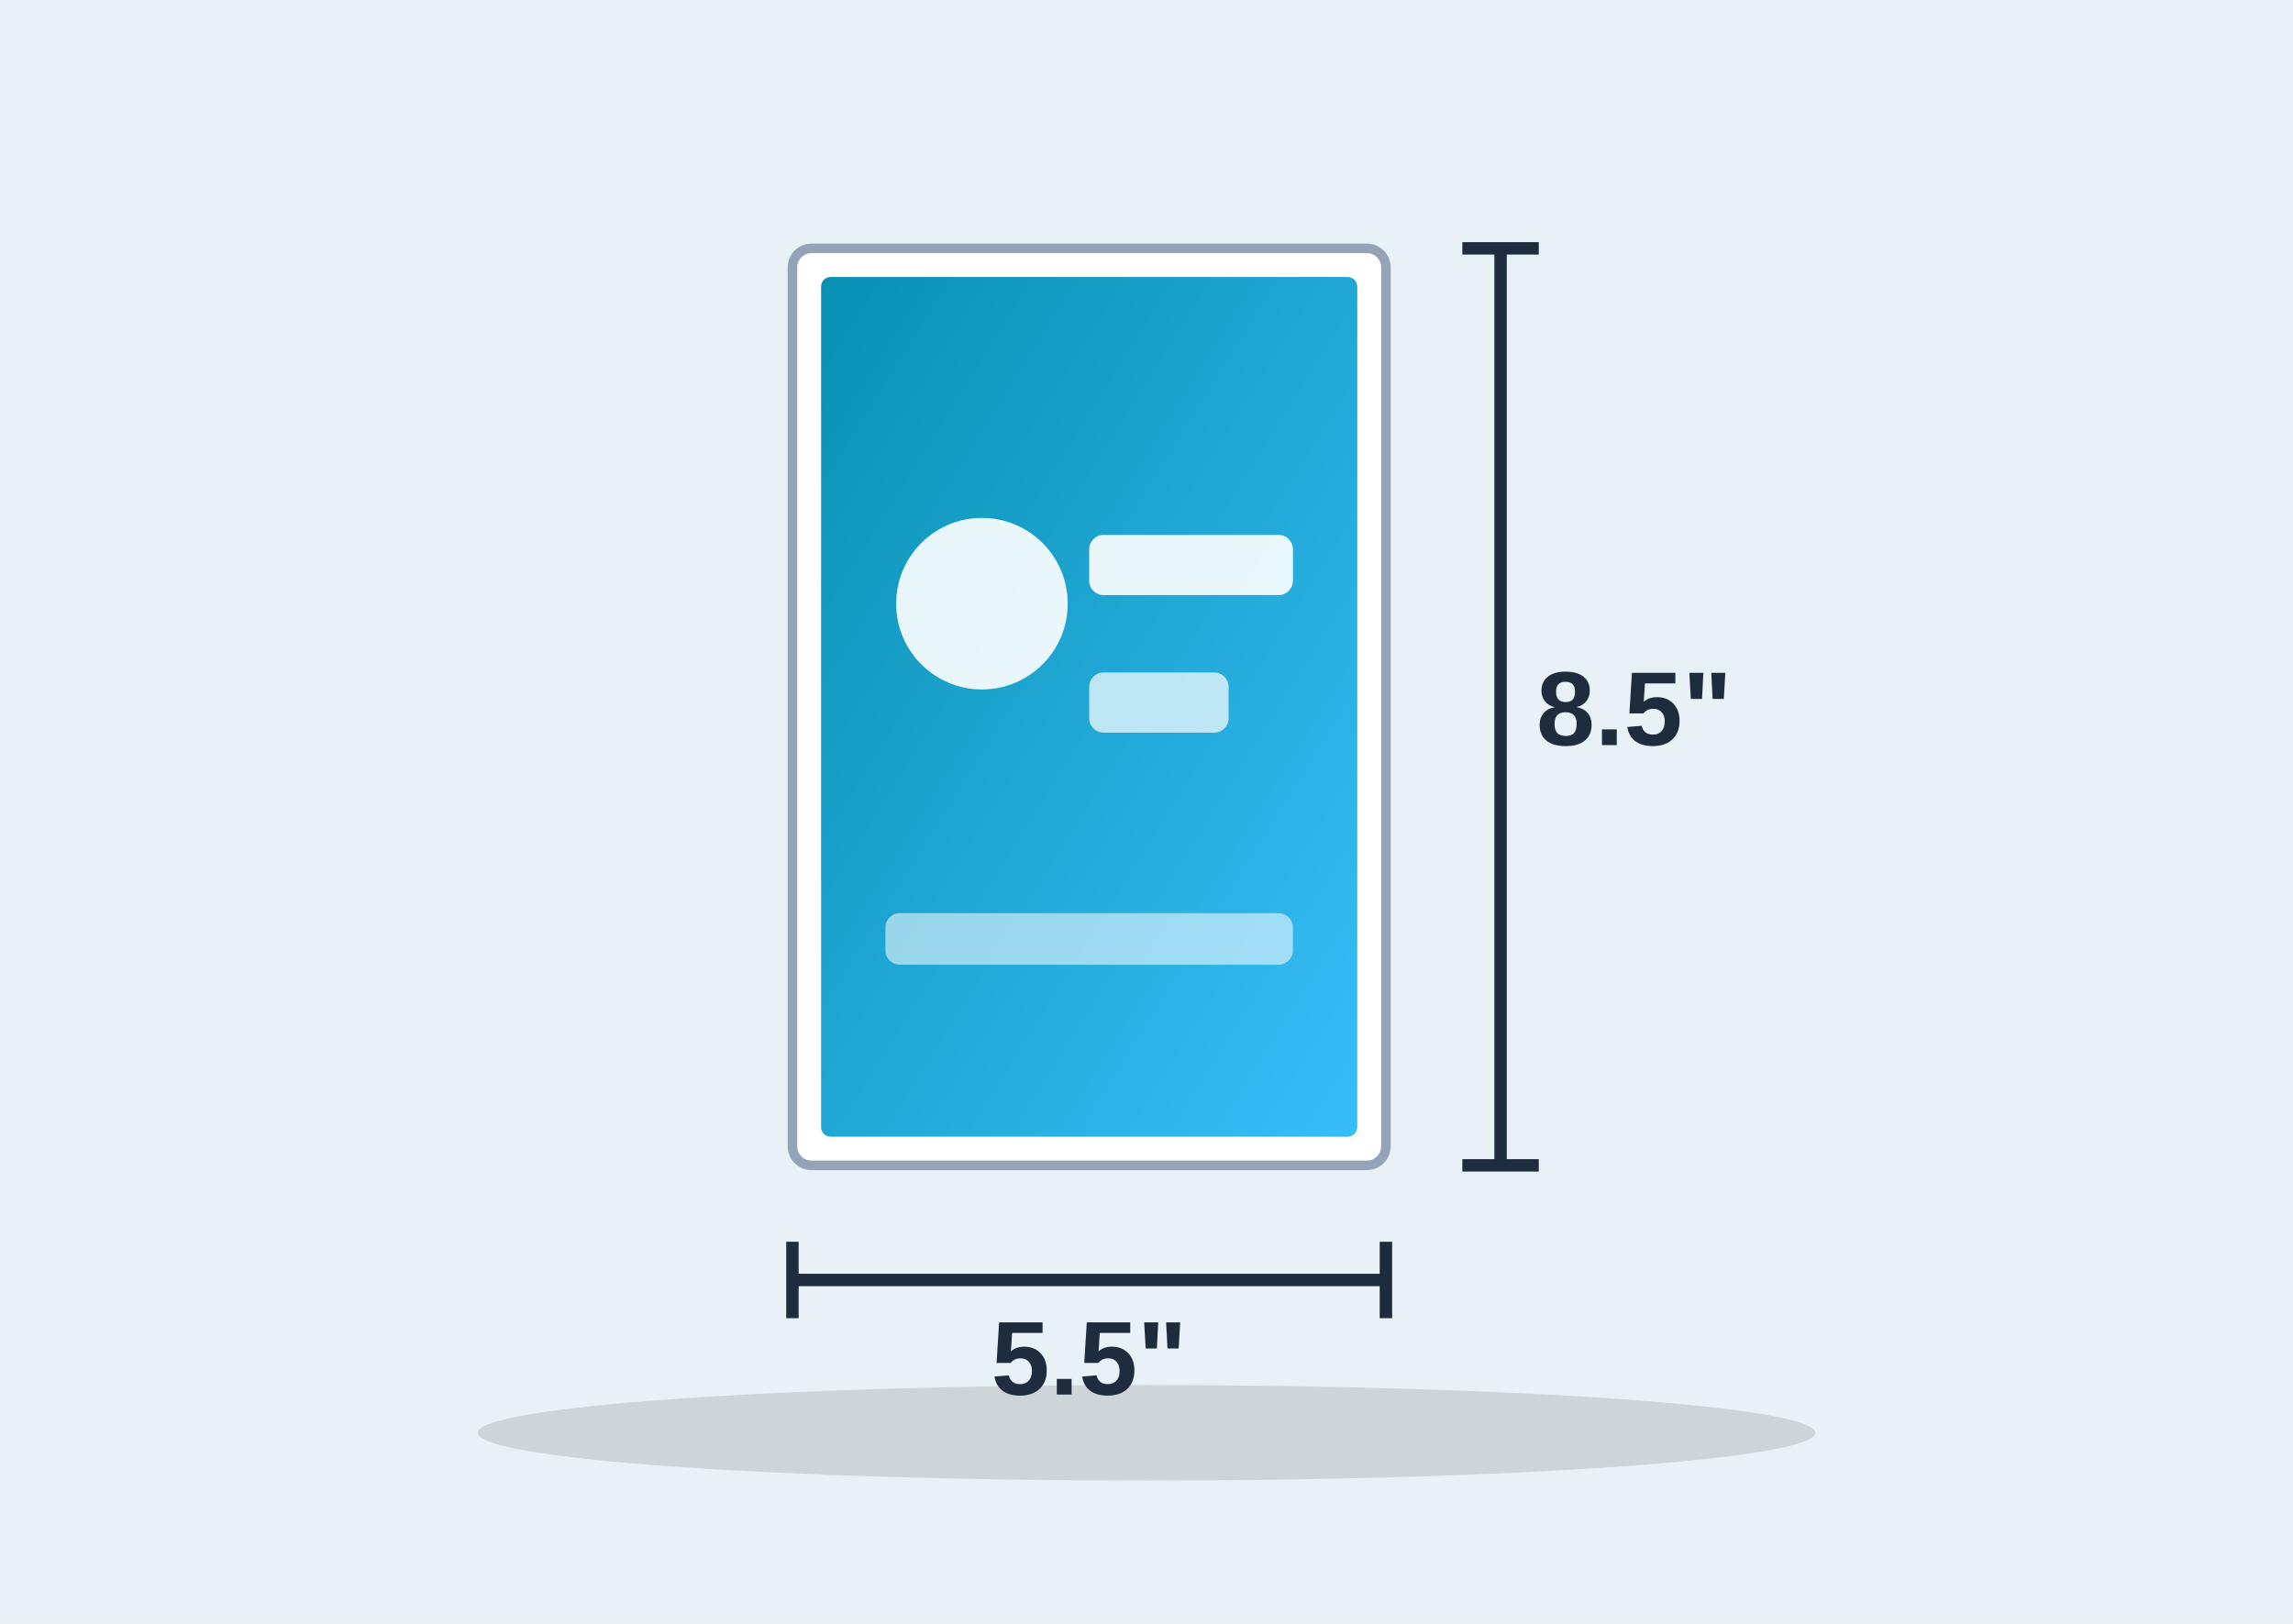
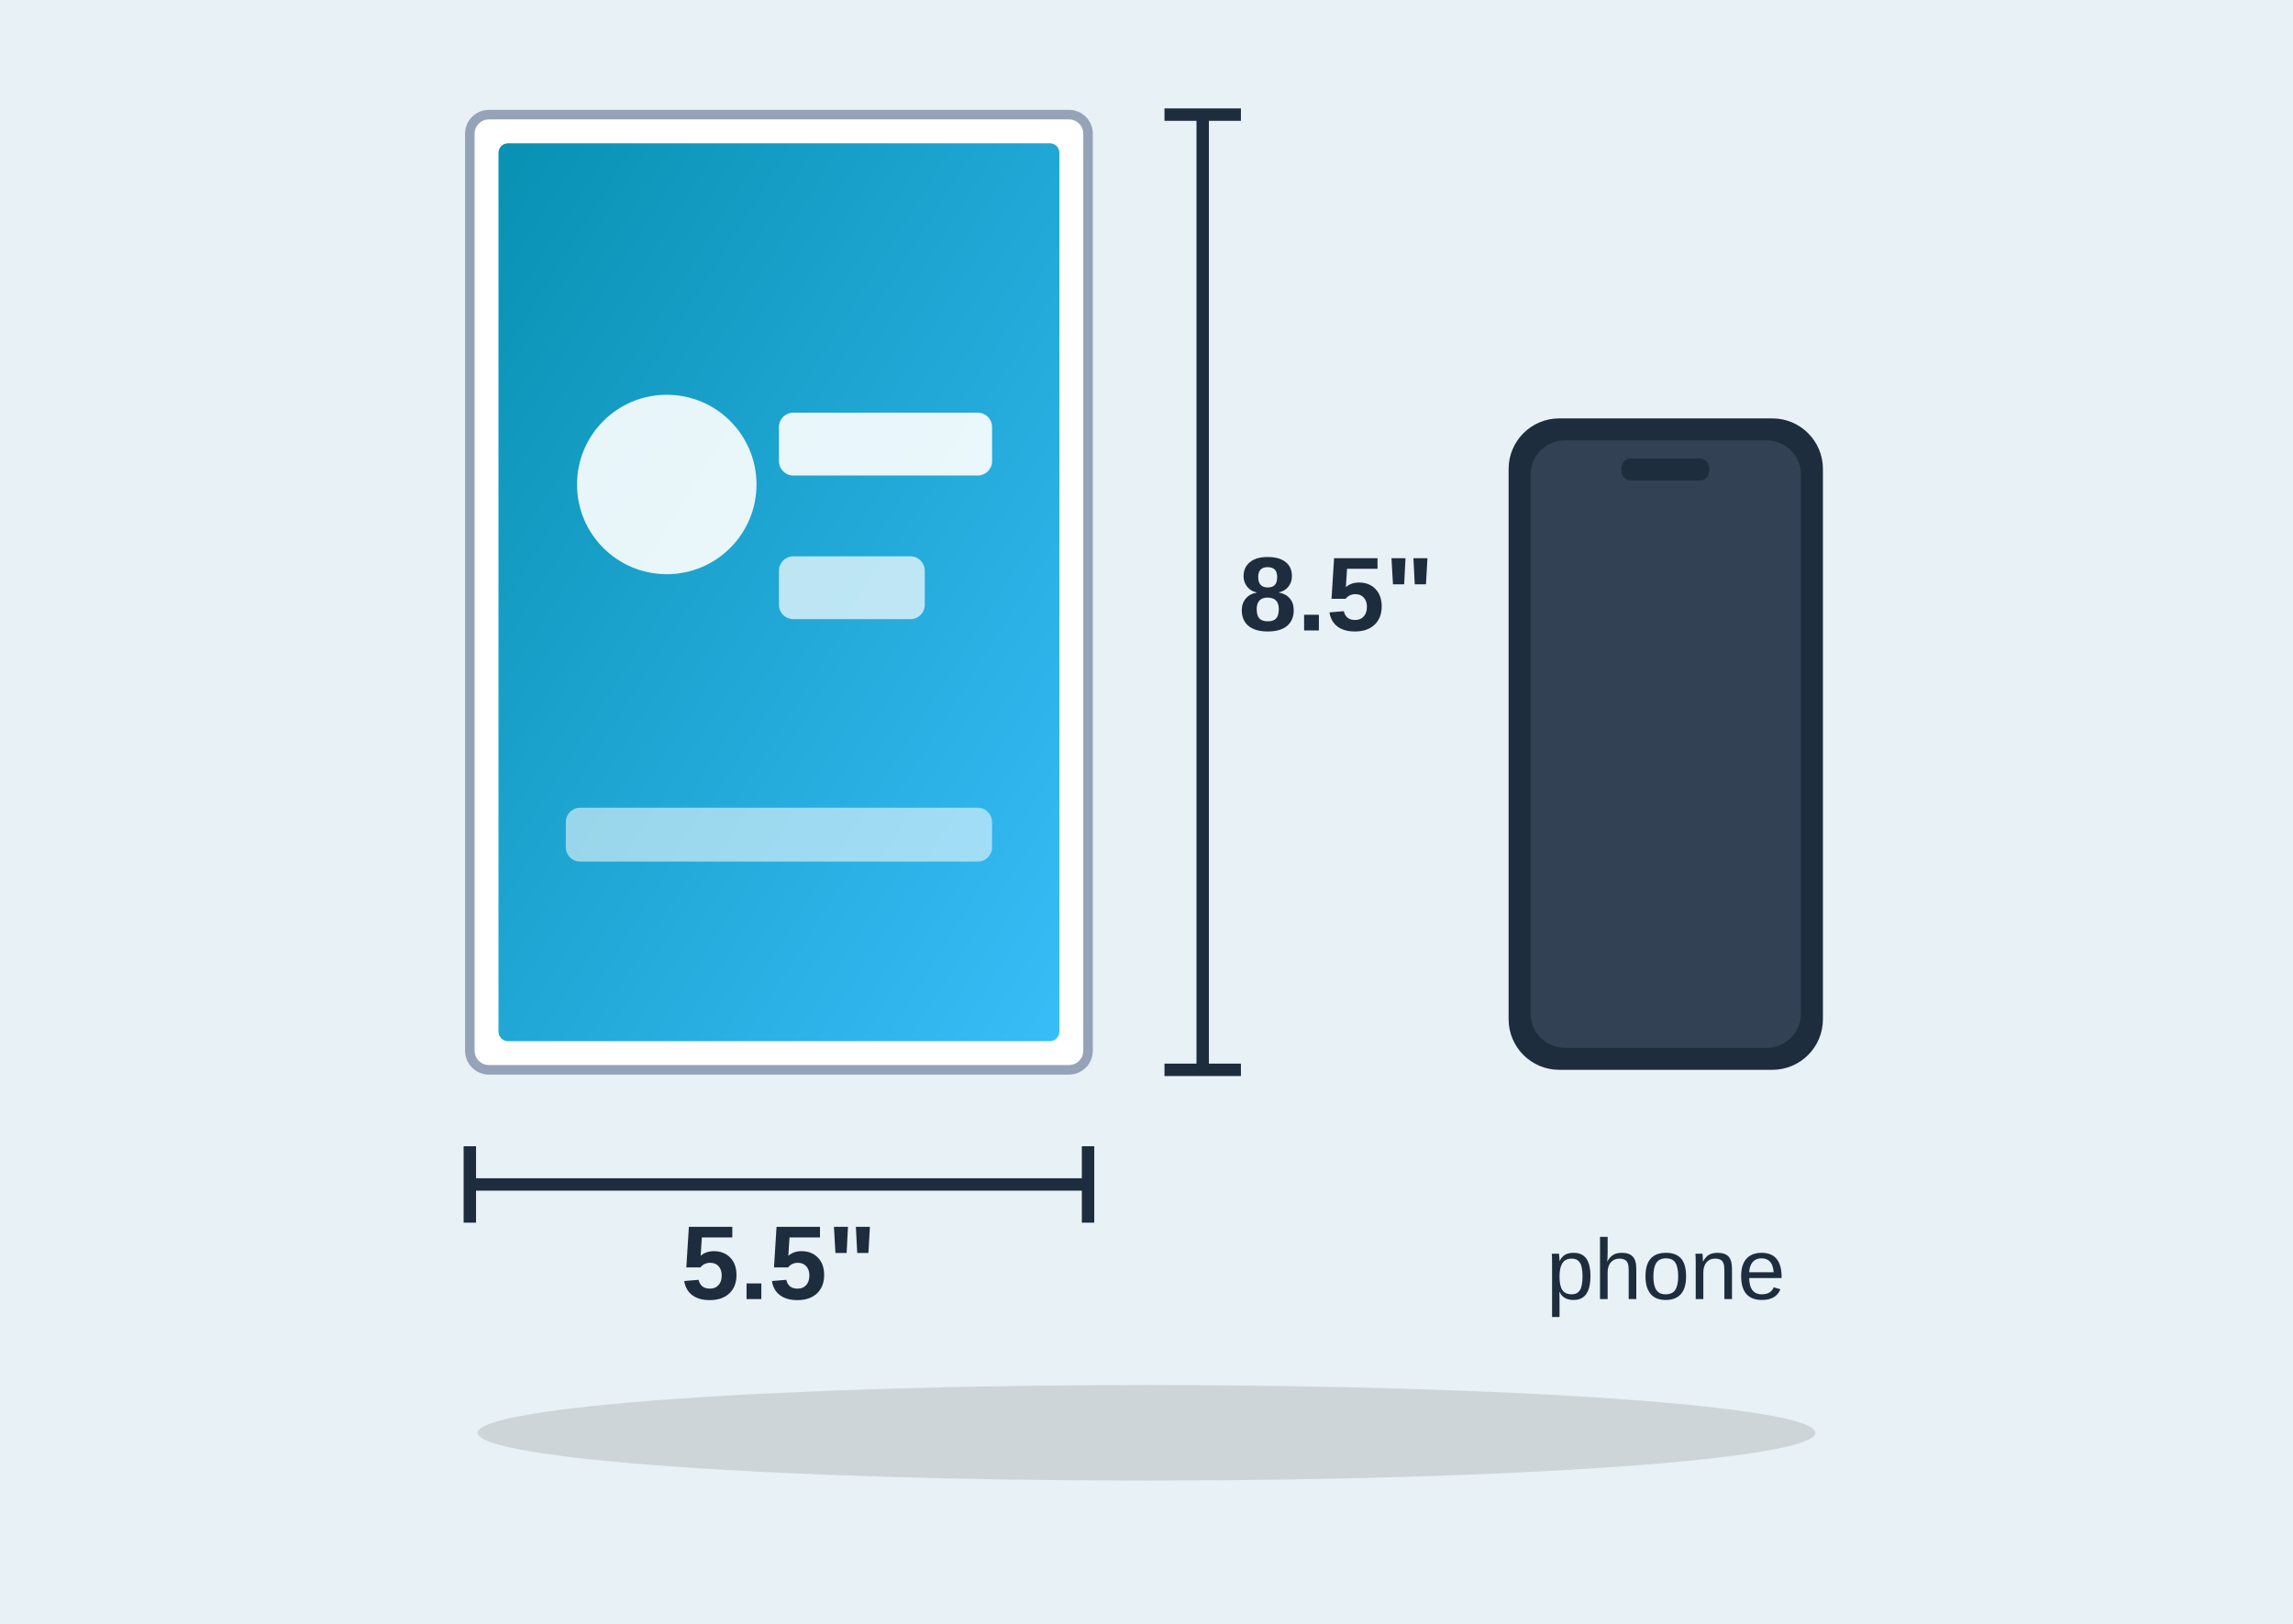
<svg xmlns="http://www.w3.org/2000/svg" viewBox="0 0 240 170" width="240" height="170" role="img" aria-label="5.5&quot; × 8.5&quot;">
  <defs>
    <linearGradient id="ga" x1="0" y1="0" x2="1" y2="1">
      <stop offset="0" stop-color="#0891B2" />
      <stop offset="1" stop-color="#38BDF8" />
    </linearGradient>
    <linearGradient id="gb" x1="0" y1="0" x2="1" y2="1">
      <stop offset="0" stop-color="#1E2D3D" />
      <stop offset="1" stop-color="#3B5068" />
    </linearGradient>
    <linearGradient id="gs" x1="0" y1="0" x2="1" y2="0">
      <stop offset="0" stop-color="#fff" stop-opacity="0" />
      <stop offset=".5" stop-color="#fff" stop-opacity=".55" />
      <stop offset="1" stop-color="#fff" stop-opacity="0" />
    </linearGradient>
    <radialGradient id="glow" cx=".5" cy=".5" r=".6">
      <stop offset="0" stop-color="#FFF7C2" />
      <stop offset="1" stop-color="#FFE08A" stop-opacity="0" />
    </radialGradient>
    <pattern id="dots" width="6" height="6" patternUnits="userSpaceOnUse">
      <circle cx="3" cy="3" r="1.4" fill="#fff" fill-opacity=".85" />
    </pattern>
    <pattern id="flute" width="8" height="8" patternUnits="userSpaceOnUse">
      <rect width="8" height="8" fill="#F8FAFC" />
      <path d="M0 4h8" stroke="#CBD5E1" stroke-width="1.2" />
    </pattern>
  </defs>
  <rect width="240" height="170" fill="#E8F1F6" />
  <ellipse cx="120" cy="150" rx="70" ry="5" fill="#000" fill-opacity=".12" />
-   <rect x="82.941" y="26.0" width="62.118" height="96.0" rx="2" fill="#fff" stroke="#94A3B8" />
-   <rect x="85.941" y="29.0" width="56.118" height="90.0" rx="1" fill="url(#ga)" />
-   <circle cx="102.776" cy="63.2" r="8.979" fill="#fff" fill-opacity=".9" />
-   <rect x="114.0" y="56.0" width="21.325" height="6.3" rx="1.5" fill="#fff" fill-opacity=".9" />
-   <rect x="114.0" y="70.4" width="14.591" height="6.3" rx="1.5" fill="#fff" fill-opacity=".7" />
-   <rect x="92.675" y="95.6" width="42.649" height="5.4" rx="1.5" fill="#fff" fill-opacity=".55" />
-   <path d="M82.941 134.0H145.059M82.941 130.0v8M145.059 130.0v8" stroke="#1E2D3D" stroke-width="1.3" />
-   <text x="114.0" y="146.0" text-anchor="middle" font-family="Arial,Helvetica,sans-serif" font-size="11" font-weight="700" fill="#1E2D3D">5.5"</text>
-   <path d="M157.059 26.0V122.0M153.059 26.0h8M153.059 122.0h8" stroke="#1E2D3D" stroke-width="1.3" />
-   <text x="171.059" y="78.0" text-anchor="middle" font-family="Arial,Helvetica,sans-serif" font-size="11" font-weight="700" fill="#1E2D3D">8.5"</text>
+   <rect x="49.176" y="12.0" width="64.706" height="100.0" rx="2" fill="#fff" stroke="#94A3B8" />
+   <rect x="52.176" y="15.0" width="58.706" height="94.0" rx="1" fill="url(#ga)" />
+   <circle cx="69.788" cy="50.72" r="9.393" fill="#fff" fill-opacity=".9" />
+   <rect x="81.529" y="43.2" width="22.308" height="6.58" rx="1.5" fill="#fff" fill-opacity=".9" />
+   <rect x="81.529" y="58.24" width="15.264" height="6.58" rx="1.5" fill="#fff" fill-opacity=".7" />
+   <rect x="59.221" y="84.56" width="44.616" height="5.64" rx="1.5" fill="#fff" fill-opacity=".55" />
+   <path d="M49.176 124.0H113.882M49.176 120.0v8M113.882 120.0v8" stroke="#1E2D3D" stroke-width="1.3" />
+   <text x="81.529" y="136.0" text-anchor="middle" font-family="Arial,Helvetica,sans-serif" font-size="11" font-weight="700" fill="#1E2D3D">5.5"</text>
+   <path d="M125.882 12.0V112.0M121.882 12.0h8M121.882 112.0h8" stroke="#1E2D3D" stroke-width="1.3" />
+   <text x="139.882" y="66.0" text-anchor="middle" font-family="Arial,Helvetica,sans-serif" font-size="11" font-weight="700" fill="#1E2D3D">8.5"</text>
+   <rect x="157.9" y="43.8" width="32.9" height="68.2" rx="5.3" fill="#1E2D3D" />
+   <rect x="160.2" y="46.1" width="28.3" height="63.6" rx="3.6" fill="#334155" />
+   <rect x="169.7" y="48.0" width="9.2" height="2.3" rx="1" fill="#1E2D3D" />
+   <text x="174.353" y="136" text-anchor="middle" font-family="Arial,Helvetica,sans-serif" font-size="9" font-weight="400" fill="#1E2D3D">phone</text>
</svg>
